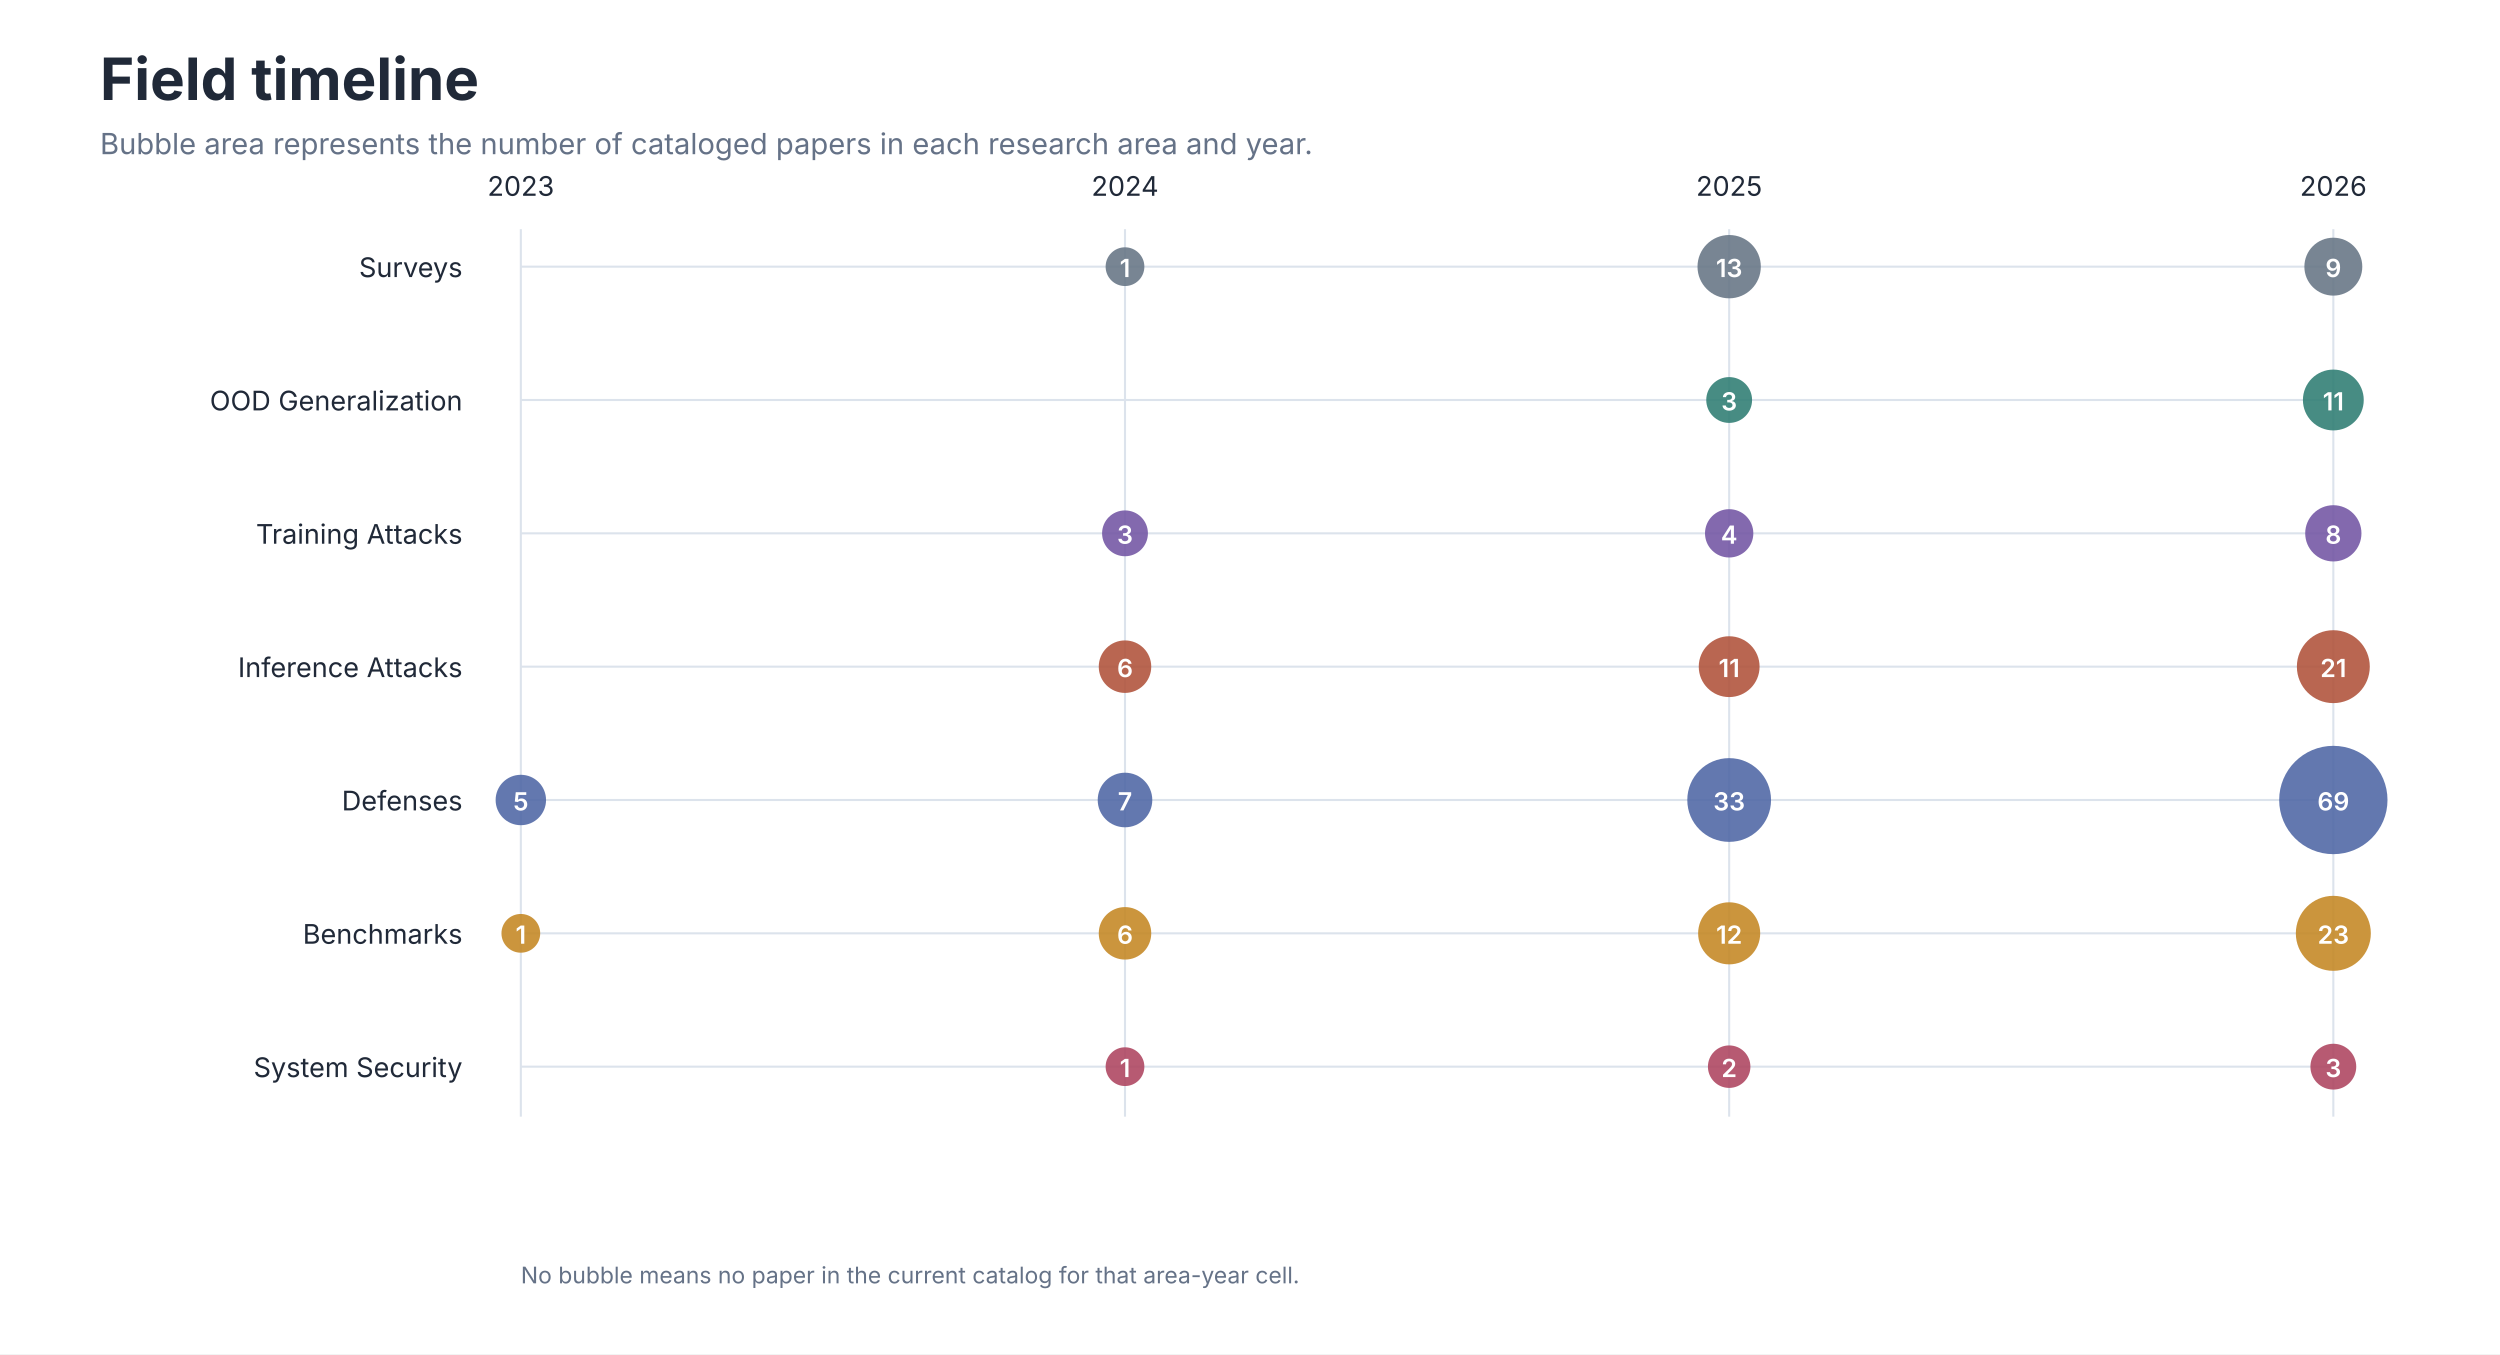
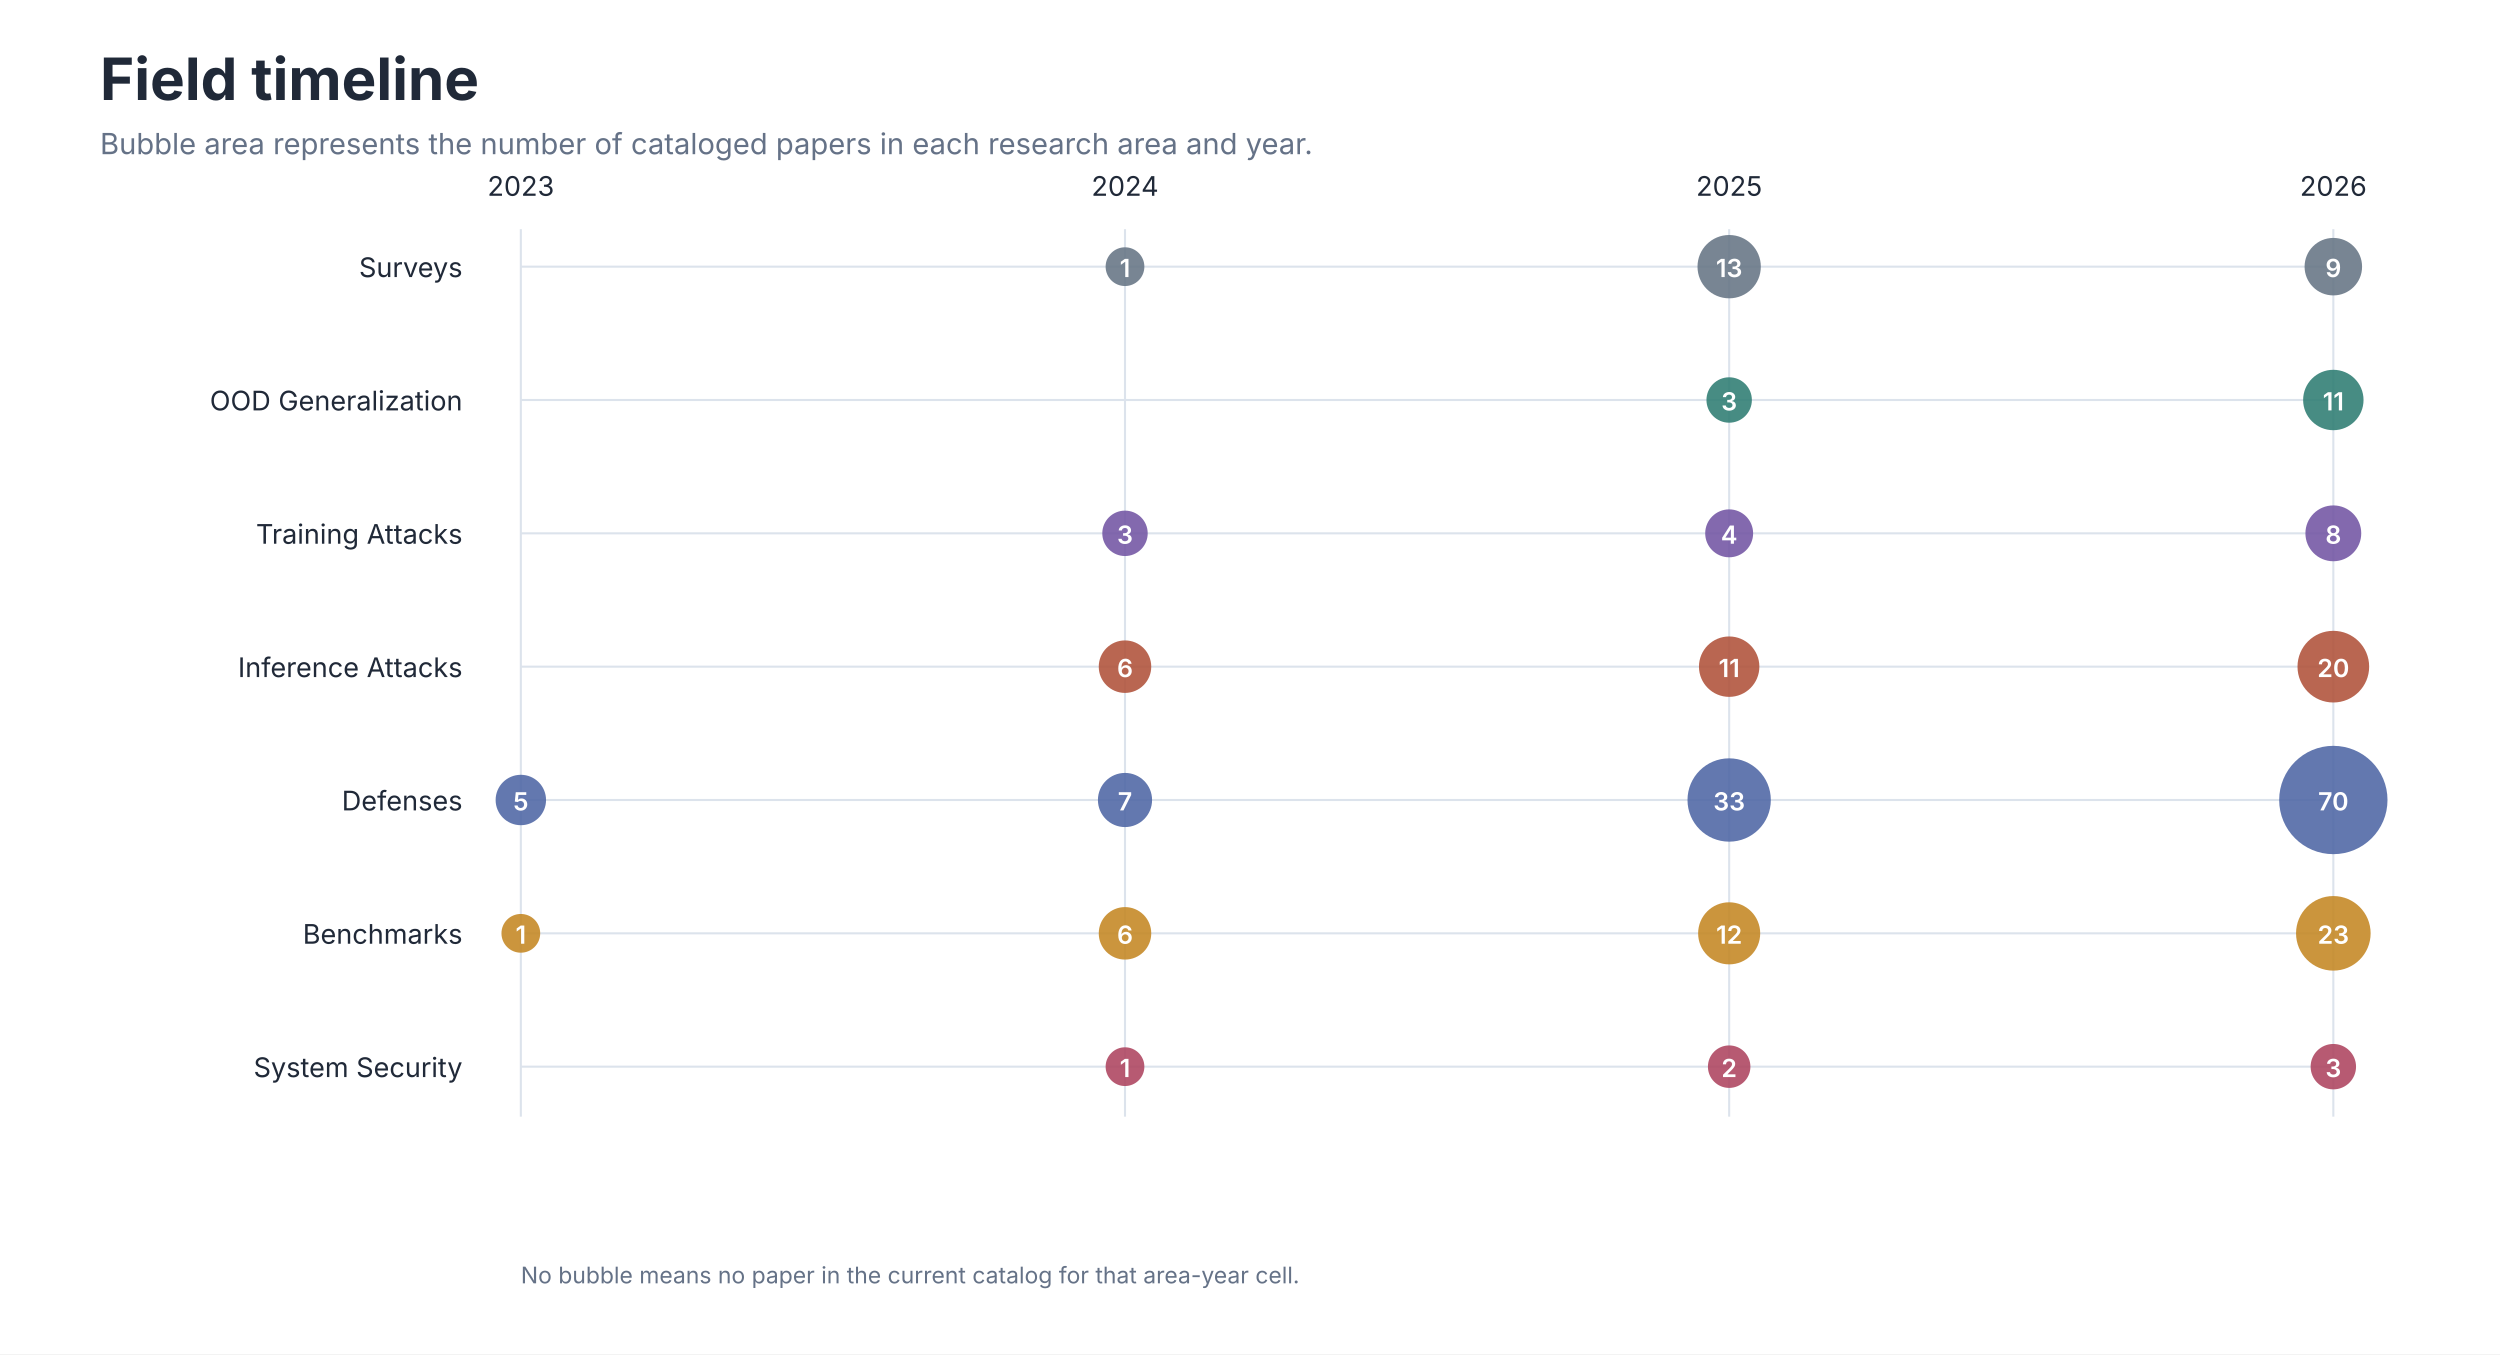
<svg xmlns="http://www.w3.org/2000/svg" role="img" aria-labelledby="title desc" viewBox="0 0 1200 650">
  <style>
text { font-family: -apple-system, BlinkMacSystemFont, 'Segoe UI', sans-serif; }
.title { font-size: 28px; font-weight: 650; fill: #202938; }
.subtitle { font-size: 14px; fill: #657287; }
.axis { font-size: 13px; fill: #657287; }
.label { font-size: 13px; fill: #202938; }
.small { font-size: 11px; fill: #657287; }
</style>
  <rect width="1200" height="650" fill="#FFFFFF" />
  <text class="title" x="48" y="48">Field timeline</text>
  <text class="subtitle" x="48" y="74">Bubble area represents the number of cataloged papers in each research area and year.</text>
  <line x1="250.0" y1="110" x2="250.0" y2="536" stroke="#DCE3EC" />
  <text class="label" x="250.0" y="94" text-anchor="middle">2023</text>
  <line x1="540.0" y1="110" x2="540.0" y2="536" stroke="#DCE3EC" />
  <text class="label" x="540.0" y="94" text-anchor="middle">2024</text>
  <line x1="830.0" y1="110" x2="830.0" y2="536" stroke="#DCE3EC" />
  <text class="label" x="830.0" y="94" text-anchor="middle">2025</text>
  <line x1="1120.0" y1="110" x2="1120.0" y2="536" stroke="#DCE3EC" />
  <text class="label" x="1120.0" y="94" text-anchor="middle">2026</text>
  <text class="label" x="222" y="133" text-anchor="end">Surveys</text>
  <line x1="250" y1="128" x2="1120" y2="128" stroke="#DCE3EC" />
  <circle cx="540.0" cy="128" r="9.3" fill="#667585" fill-opacity="0.88" />
  <text x="540.0" y="133" text-anchor="middle" font-size="12" font-weight="600" fill="#FFFFFF">1</text>
  <circle cx="830.0" cy="128" r="15.2" fill="#667585" fill-opacity="0.88" />
  <text x="830.0" y="133" text-anchor="middle" font-size="12" font-weight="600" fill="#FFFFFF">13</text>
-   <circle cx="1120.0" cy="128" r="13.9" fill="#667585" fill-opacity="0.88" />
+   <circle cx="1120.0" cy="128" r="13.8" fill="#667585" fill-opacity="0.88" />
  <text x="1120.0" y="133" text-anchor="middle" font-size="12" font-weight="600" fill="#FFFFFF">9</text>
  <text class="label" x="222" y="197" text-anchor="end">OOD Generalization</text>
  <line x1="250" y1="192" x2="1120" y2="192" stroke="#DCE3EC" />
-   <circle cx="830.0" cy="192" r="11.0" fill="#2F7D73" fill-opacity="0.88" />
+   <circle cx="830.0" cy="192" r="10.9" fill="#2F7D73" fill-opacity="0.88" />
  <text x="830.0" y="197" text-anchor="middle" font-size="12" font-weight="600" fill="#FFFFFF">3</text>
-   <circle cx="1120.0" cy="192" r="14.6" fill="#2F7D73" fill-opacity="0.88" />
+   <circle cx="1120.0" cy="192" r="14.5" fill="#2F7D73" fill-opacity="0.88" />
  <text x="1120.0" y="197" text-anchor="middle" font-size="12" font-weight="600" fill="#FFFFFF">11</text>
  <text class="label" x="222" y="261" text-anchor="end">Training Attacks</text>
  <line x1="250" y1="256" x2="1120" y2="256" stroke="#DCE3EC" />
-   <circle cx="540.0" cy="256" r="11.0" fill="#7356A3" fill-opacity="0.88" />
+   <circle cx="540.0" cy="256" r="10.9" fill="#7356A3" fill-opacity="0.88" />
  <text x="540.0" y="261" text-anchor="middle" font-size="12" font-weight="600" fill="#FFFFFF">3</text>
-   <circle cx="830.0" cy="256" r="11.6" fill="#7356A3" fill-opacity="0.88" />
+   <circle cx="830.0" cy="256" r="11.5" fill="#7356A3" fill-opacity="0.88" />
  <text x="830.0" y="261" text-anchor="middle" font-size="12" font-weight="600" fill="#FFFFFF">4</text>
-   <circle cx="1120.0" cy="256" r="13.5" fill="#7356A3" fill-opacity="0.88" />
+   <circle cx="1120.0" cy="256" r="13.4" fill="#7356A3" fill-opacity="0.88" />
  <text x="1120.0" y="261" text-anchor="middle" font-size="12" font-weight="600" fill="#FFFFFF">8</text>
  <text class="label" x="222" y="325" text-anchor="end">Inference Attacks</text>
  <line x1="250" y1="320" x2="1120" y2="320" stroke="#DCE3EC" />
  <circle cx="540.0" cy="320" r="12.6" fill="#B0523A" fill-opacity="0.88" />
  <text x="540.0" y="325" text-anchor="middle" font-size="12" font-weight="600" fill="#FFFFFF">6</text>
-   <circle cx="830.0" cy="320" r="14.6" fill="#B0523A" fill-opacity="0.88" />
+   <circle cx="830.0" cy="320" r="14.5" fill="#B0523A" fill-opacity="0.88" />
  <text x="830.0" y="325" text-anchor="middle" font-size="12" font-weight="600" fill="#FFFFFF">11</text>
-   <circle cx="1120.0" cy="320" r="17.5" fill="#B0523A" fill-opacity="0.88" />
-   <text x="1120.0" y="325" text-anchor="middle" font-size="12" font-weight="600" fill="#FFFFFF">21</text>
+   <circle cx="1120.0" cy="320" r="17.2" fill="#B0523A" fill-opacity="0.88" />
+   <text x="1120.0" y="325" text-anchor="middle" font-size="12" font-weight="600" fill="#FFFFFF">20</text>
  <text class="label" x="222" y="389" text-anchor="end">Defenses</text>
  <line x1="250" y1="384" x2="1120" y2="384" stroke="#DCE3EC" />
  <circle cx="250.0" cy="384" r="12.1" fill="#4F67A5" fill-opacity="0.88" />
  <text x="250.0" y="389" text-anchor="middle" font-size="12" font-weight="600" fill="#FFFFFF">5</text>
-   <circle cx="540.0" cy="384" r="13.1" fill="#4F67A5" fill-opacity="0.88" />
+   <circle cx="540.0" cy="384" r="13.0" fill="#4F67A5" fill-opacity="0.88" />
  <text x="540.0" y="389" text-anchor="middle" font-size="12" font-weight="600" fill="#FFFFFF">7</text>
-   <circle cx="830.0" cy="384" r="20.1" fill="#4F67A5" fill-opacity="0.88" />
+   <circle cx="830.0" cy="384" r="20.0" fill="#4F67A5" fill-opacity="0.88" />
  <text x="830.0" y="389" text-anchor="middle" font-size="12" font-weight="600" fill="#FFFFFF">33</text>
  <circle cx="1120.0" cy="384" r="26.0" fill="#4F67A5" fill-opacity="0.88" />
-   <text x="1120.0" y="389" text-anchor="middle" font-size="12" font-weight="600" fill="#FFFFFF">69</text>
+   <text x="1120.0" y="389" text-anchor="middle" font-size="12" font-weight="600" fill="#FFFFFF">70</text>
  <text class="label" x="222" y="453" text-anchor="end">Benchmarks</text>
  <line x1="250" y1="448" x2="1120" y2="448" stroke="#DCE3EC" />
  <circle cx="250.0" cy="448" r="9.3" fill="#C48724" fill-opacity="0.88" />
  <text x="250.0" y="453" text-anchor="middle" font-size="12" font-weight="600" fill="#FFFFFF">1</text>
  <circle cx="540.0" cy="448" r="12.6" fill="#C48724" fill-opacity="0.88" />
  <text x="540.0" y="453" text-anchor="middle" font-size="12" font-weight="600" fill="#FFFFFF">6</text>
  <circle cx="830.0" cy="448" r="14.9" fill="#C48724" fill-opacity="0.88" />
  <text x="830.0" y="453" text-anchor="middle" font-size="12" font-weight="600" fill="#FFFFFF">12</text>
-   <circle cx="1120.0" cy="448" r="18.0" fill="#C48724" fill-opacity="0.88" />
+   <circle cx="1120.0" cy="448" r="17.9" fill="#C48724" fill-opacity="0.88" />
  <text x="1120.0" y="453" text-anchor="middle" font-size="12" font-weight="600" fill="#FFFFFF">23</text>
  <text class="label" x="222" y="517" text-anchor="end">System Security</text>
  <line x1="250" y1="512" x2="1120" y2="512" stroke="#DCE3EC" />
  <circle cx="540.0" cy="512" r="9.3" fill="#AE4560" fill-opacity="0.88" />
  <text x="540.0" y="517" text-anchor="middle" font-size="12" font-weight="600" fill="#FFFFFF">1</text>
  <circle cx="830.0" cy="512" r="10.2" fill="#AE4560" fill-opacity="0.88" />
  <text x="830.0" y="517" text-anchor="middle" font-size="12" font-weight="600" fill="#FFFFFF">2</text>
-   <circle cx="1120.0" cy="512" r="11.0" fill="#AE4560" fill-opacity="0.88" />
+   <circle cx="1120.0" cy="512" r="10.9" fill="#AE4560" fill-opacity="0.88" />
  <text x="1120.0" y="517" text-anchor="middle" font-size="12" font-weight="600" fill="#FFFFFF">3</text>
  <text class="small" x="250" y="616">No bubble means no paper in the current catalog for that area-year cell.</text>
</svg>
